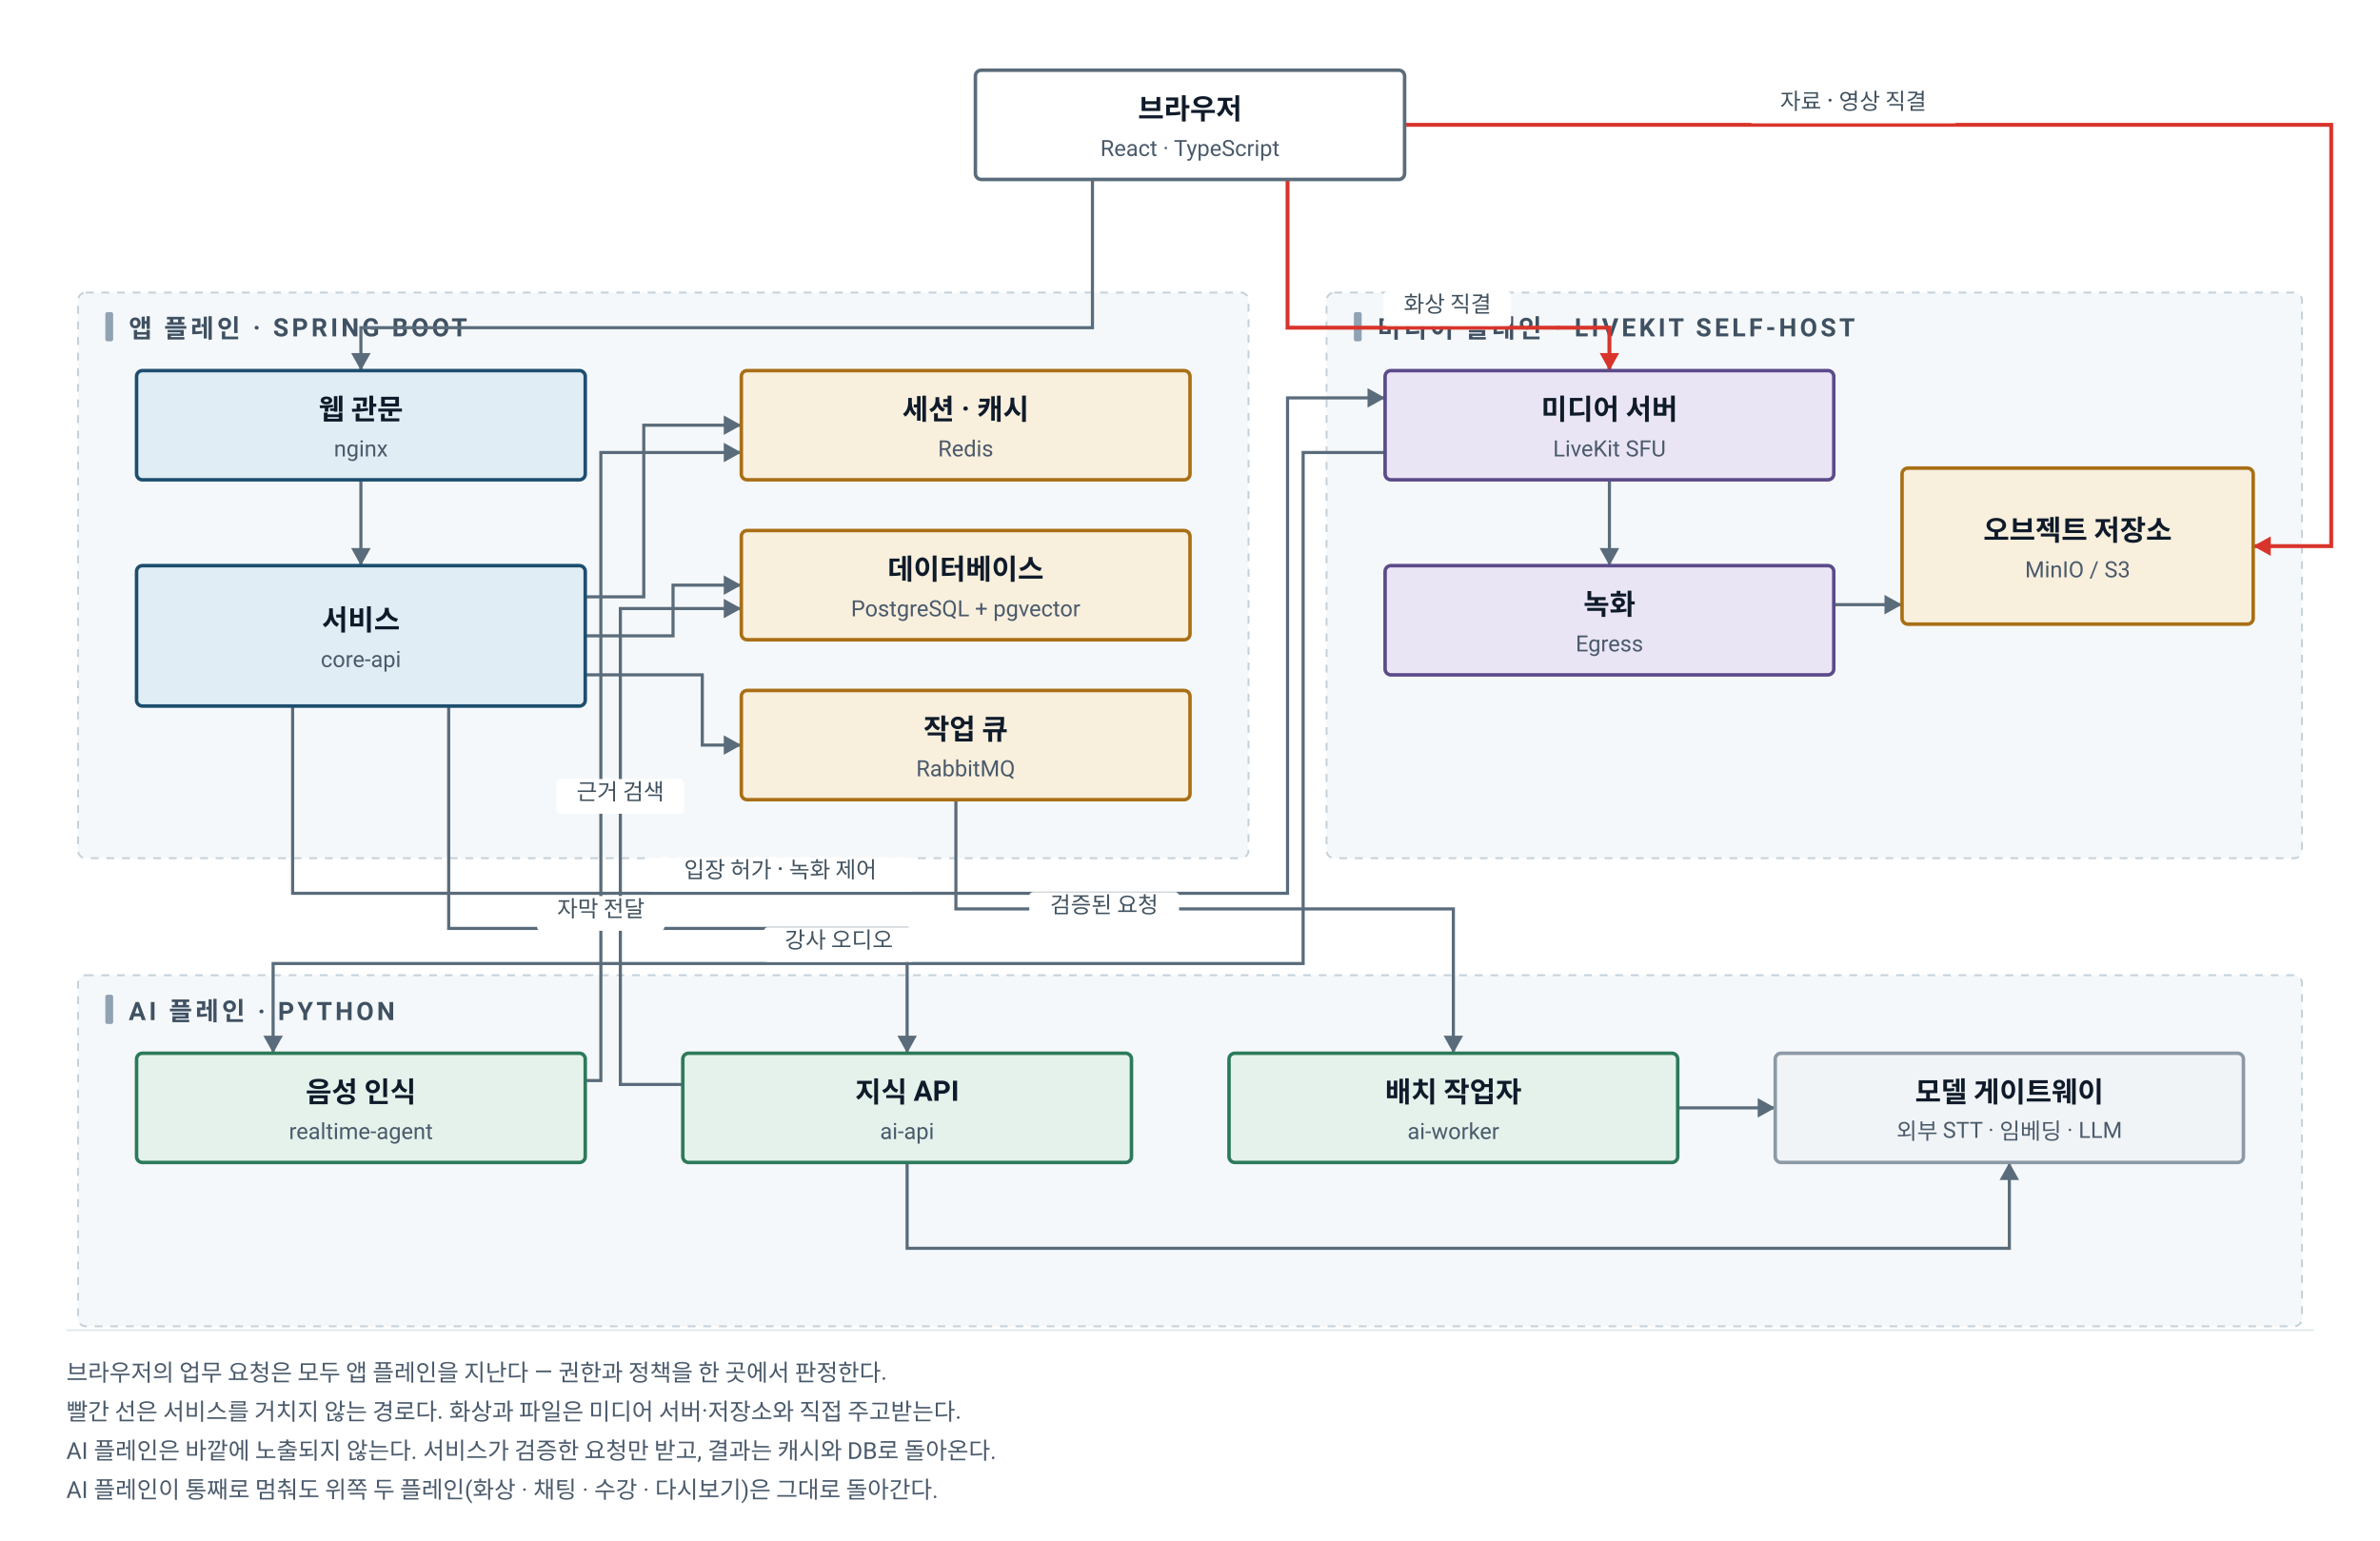
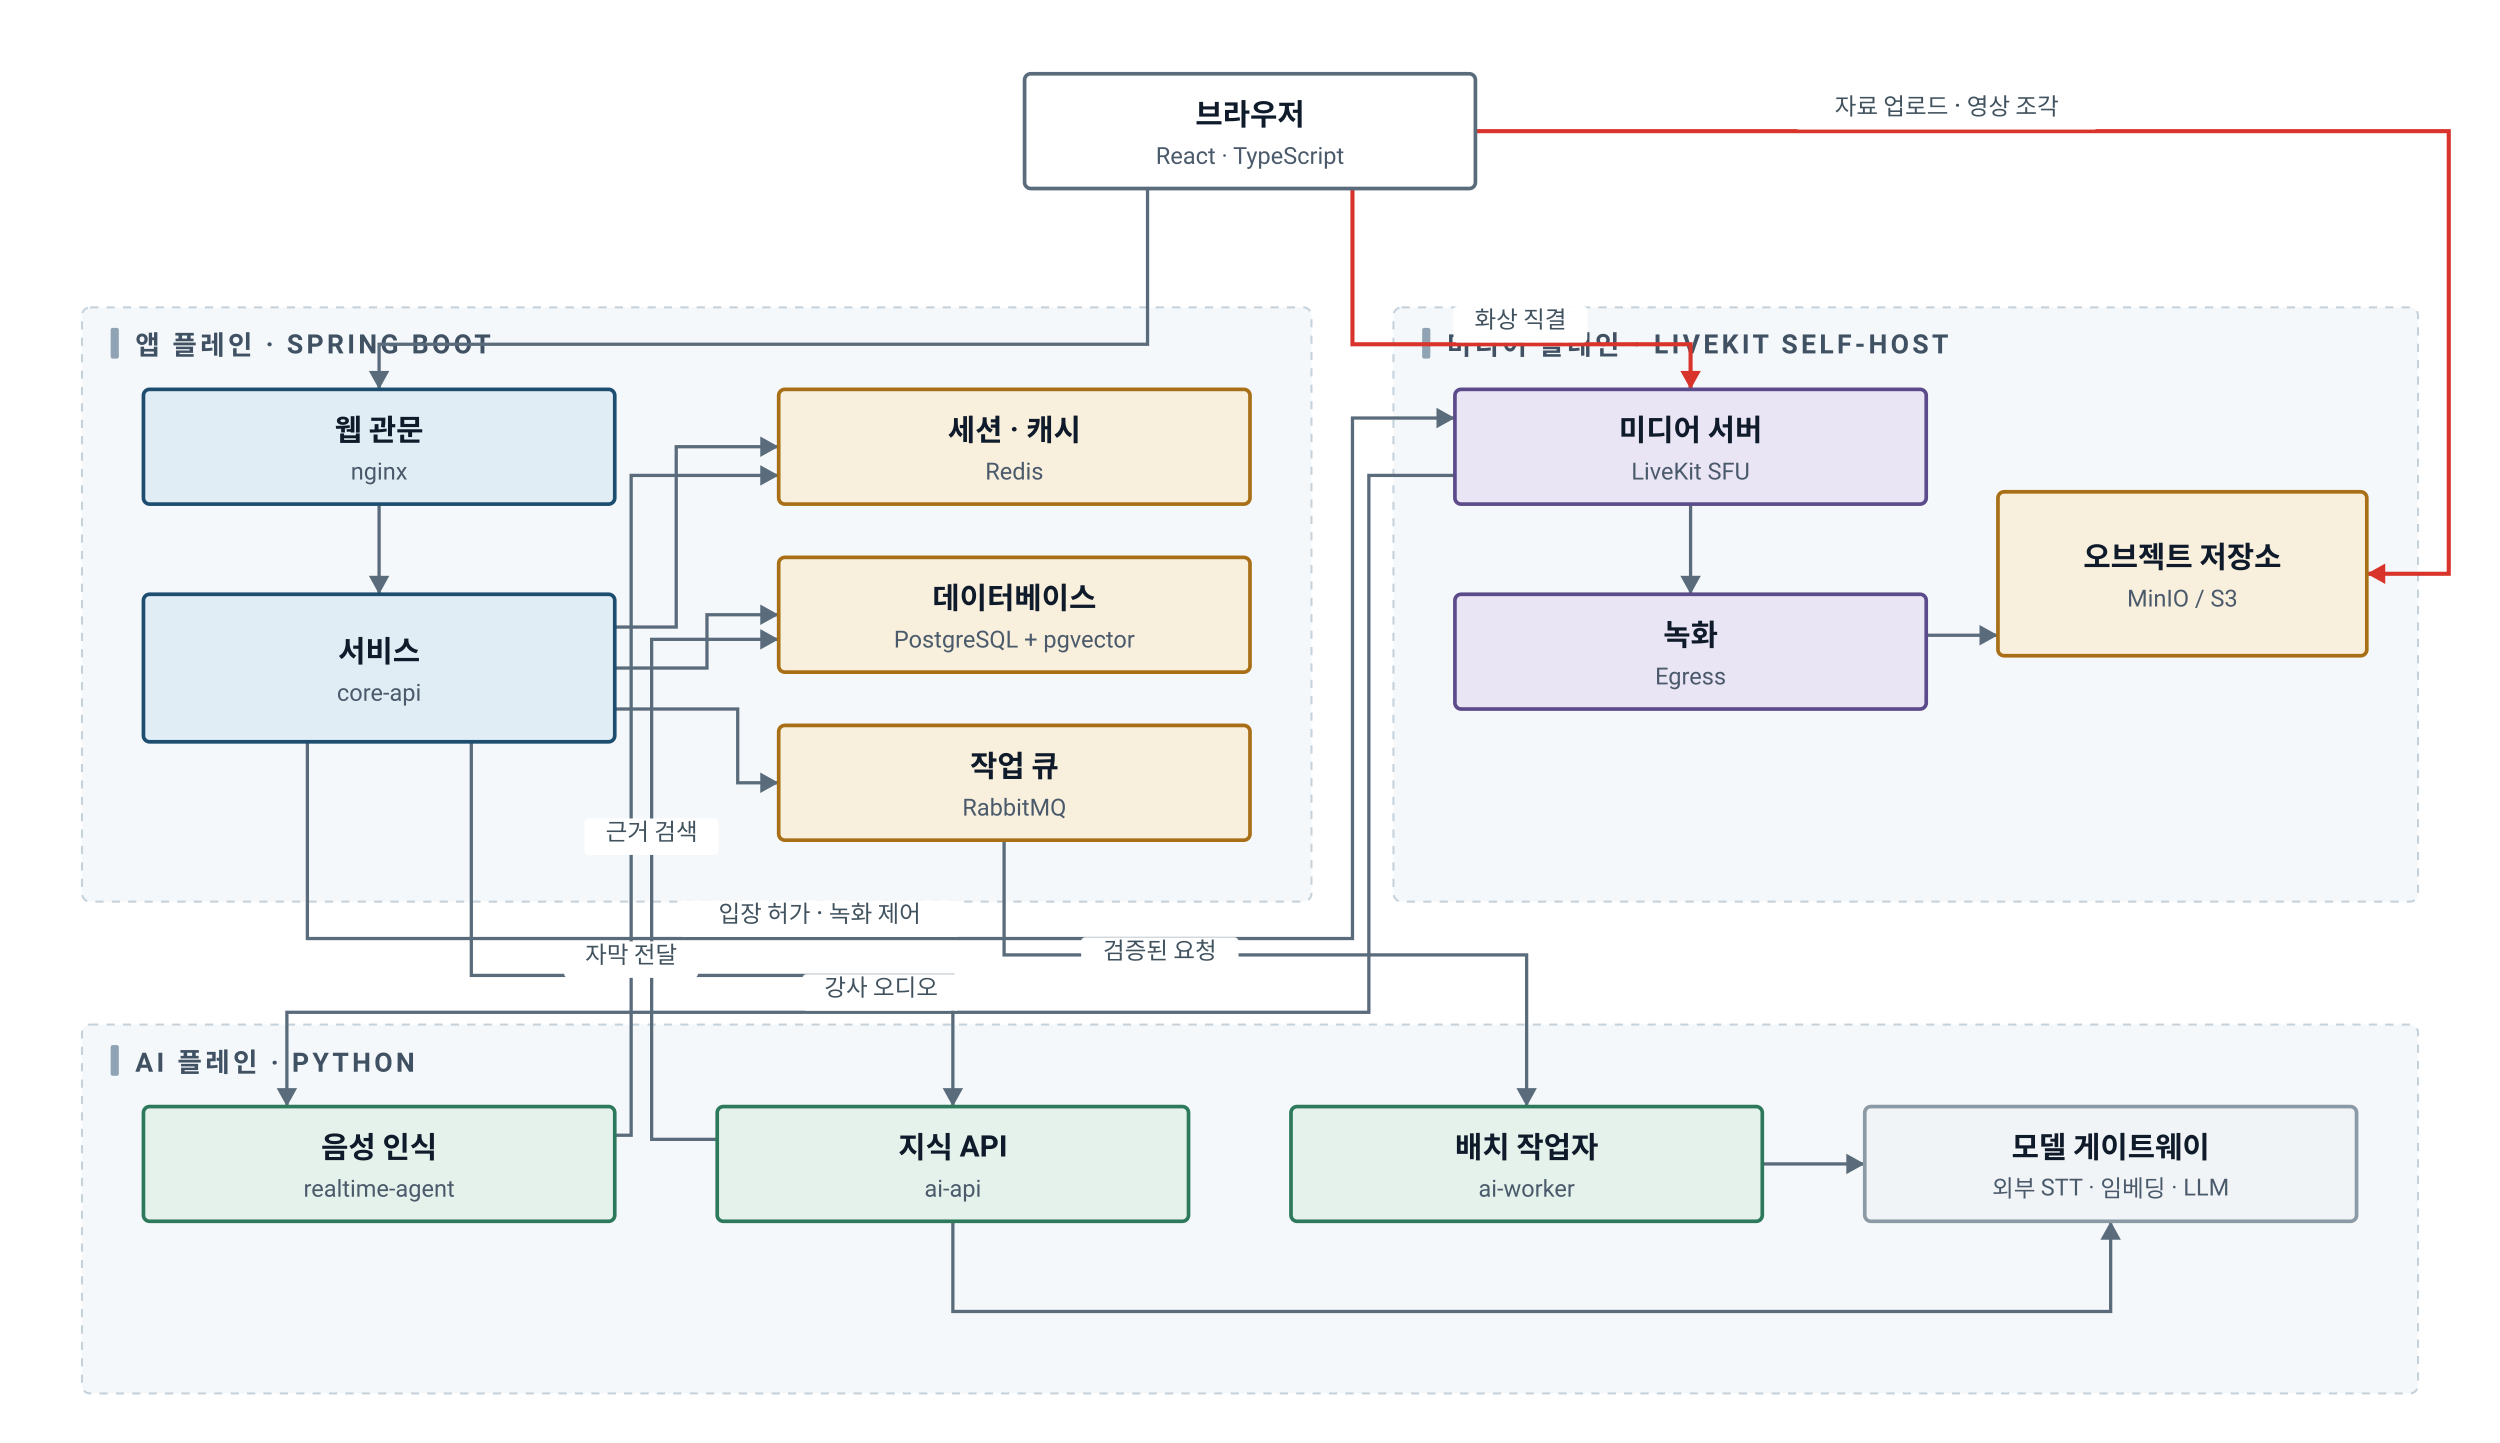
- <svg xmlns="http://www.w3.org/2000/svg" viewBox="0 0 1220 790" width="1220" height="790" role="img">
+ <svg xmlns="http://www.w3.org/2000/svg" viewBox="0 0 1220 704" width="1220" height="704" role="img">
  <style>text{font-family:system-ui,-apple-system,"Segoe UI",Roboto,"Malgun Gothic","Apple SD Gothic Neo","Noto Sans KR",sans-serif}</style>
  <rect width="100%" height="100%" fill="#FFFFFF" />
  <rect x="40" y="150" width="600" height="290" rx="4" fill="#F5F8FA" stroke="#C6D2DB" stroke-width="1" stroke-dasharray="4 4" />
  <rect x="54" y="160" width="4" height="15" rx="1" fill="#8FA3B4" />
  <text x="66" y="173" font-size="13" font-weight="700" fill="#3F5162" letter-spacing="1.6">앱 플레인 · SPRING BOOT</text>
  <rect x="680" y="150" width="500" height="290" rx="4" fill="#F5F8FA" stroke="#C6D2DB" stroke-width="1" stroke-dasharray="4 4" />
  <rect x="694" y="160" width="4" height="15" rx="1" fill="#8FA3B4" />
  <text x="706" y="173" font-size="13" font-weight="700" fill="#3F5162" letter-spacing="1.6">미디어 플레인 · LIVEKIT SELF-HOST</text>
  <rect x="40" y="500" width="1140" height="180" rx="4" fill="#F5F8FA" stroke="#C6D2DB" stroke-width="1" stroke-dasharray="4 4" />
  <rect x="54" y="510" width="4" height="15" rx="1" fill="#8FA3B4" />
  <text x="66" y="523" font-size="13" font-weight="700" fill="#3F5162" letter-spacing="1.6">AI 플레인 · PYTHON</text>
  <path d="M560,92 V168 H185 V190" fill="none" stroke="#5A6C7B" stroke-width="1.6" />
  <path d="M185,190 l-5,-9 l10,0 z" fill="#5A6C7B" />
  <path d="M660,92 V168 H825 V190" fill="none" stroke="#D9342B" stroke-width="2" />
  <path d="M825,190 l-5,-9 l10,0 z" fill="#D9342B" />
  <path d="M720,64 H1195 V280 H1155" fill="none" stroke="#D9342B" stroke-width="2" />
  <path d="M1155,280 l9,-5 l0,10 z" fill="#D9342B" />
  <path d="M185,246 V290" fill="none" stroke="#5A6C7B" stroke-width="1.6" />
  <path d="M185,290 l-5,-9 l10,0 z" fill="#5A6C7B" />
  <path d="M300,306 H330 V218 H380" fill="none" stroke="#5A6C7B" stroke-width="1.6" />
  <path d="M380,218 l-9,-5 l0,10 z" fill="#5A6C7B" />
  <path d="M300,326 H345 V300 H380" fill="none" stroke="#5A6C7B" stroke-width="1.6" />
  <path d="M380,300 l-9,-5 l0,10 z" fill="#5A6C7B" />
  <path d="M300,346 H360 V382 H380" fill="none" stroke="#5A6C7B" stroke-width="1.6" />
  <path d="M380,382 l-9,-5 l0,10 z" fill="#5A6C7B" />
  <path d="M150,362 V458 H660 V204 H710" fill="none" stroke="#5A6C7B" stroke-width="1.6" />
  <path d="M710,204 l-9,-5 l0,10 z" fill="#5A6C7B" />
  <path d="M230,362 V476 H465 V540" fill="none" stroke="#5A6C7B" stroke-width="1.6" />
  <path d="M465,540 l-5,-9 l10,0 z" fill="#5A6C7B" />
  <path d="M710,232 H668 V494 H140 V540" fill="none" stroke="#5A6C7B" stroke-width="1.6" />
  <path d="M140,540 l-5,-9 l10,0 z" fill="#5A6C7B" />
  <path d="M825,246 V290" fill="none" stroke="#5A6C7B" stroke-width="1.6" />
  <path d="M825,290 l-5,-9 l10,0 z" fill="#5A6C7B" />
  <path d="M940,310 H975" fill="none" stroke="#5A6C7B" stroke-width="1.6" />
  <path d="M975,310 l-9,-5 l0,10 z" fill="#5A6C7B" />
  <path d="M490,410 V466 H745 V540" fill="none" stroke="#5A6C7B" stroke-width="1.6" />
  <path d="M745,540 l-5,-9 l10,0 z" fill="#5A6C7B" />
  <path d="M465,596 V640 H1030 V596" fill="none" stroke="#5A6C7B" stroke-width="1.6" />
  <path d="M1030,596 l-5,9 l10,0 z" fill="#5A6C7B" />
  <path d="M860,568 H910" fill="none" stroke="#5A6C7B" stroke-width="1.6" />
  <path d="M910,568 l-9,-5 l0,10 z" fill="#5A6C7B" />
  <path d="M350,556 H318 V312 H380" fill="none" stroke="#5A6C7B" stroke-width="1.6" />
  <path d="M380,312 l-9,-5 l0,10 z" fill="#5A6C7B" />
  <path d="M300,554 H308 V232 H380" fill="none" stroke="#5A6C7B" stroke-width="1.6" />
  <path d="M380,232 l-9,-5 l0,10 z" fill="#5A6C7B" />
  <rect x="709.3" y="149.4" width="65.3" height="17.8" fill="#FFFFFF" rx="2" />
  <text x="742" y="160" text-anchor="middle" font-size="11.5" fill="#41525F" font-weight="500">화상 직결</text>
-   <rect x="896.4" y="45.4" width="107.3" height="17.8" fill="#FFFFFF" rx="2" />
-   <text x="950" y="56" text-anchor="middle" font-size="11.5" fill="#41525F" font-weight="500">자료 · 영상 직결</text>
+   <rect x="875.9" y="45.4" width="148.1" height="17.8" fill="#FFFFFF" rx="2" />
+   <text x="950" y="56" text-anchor="middle" font-size="11.5" fill="#41525F" font-weight="500">자료 업로드 · 영상 조각</text>
  <rect x="331.7" y="439.4" width="136.6" height="17.8" fill="#FFFFFF" rx="2" />
  <text x="400" y="450" text-anchor="middle" font-size="11.5" fill="#41525F" font-weight="500">입장 허가 · 녹화 제어</text>
  <rect x="527.6" y="457.4" width="76.8" height="17.8" fill="#FFFFFF" rx="2" />
  <text x="566" y="468" text-anchor="middle" font-size="11.5" fill="#41525F" font-weight="500">검증된 요청</text>
  <rect x="391.6" y="475.4" width="76.8" height="17.8" fill="#FFFFFF" rx="2" />
  <text x="430" y="486" text-anchor="middle" font-size="11.5" fill="#41525F" font-weight="500">강사 오디오</text>
  <rect x="285.3" y="399.4" width="65.3" height="17.8" fill="#FFFFFF" rx="2" />
  <text x="318" y="410" text-anchor="middle" font-size="11.5" fill="#41525F" font-weight="500">근거 검색</text>
  <rect x="275.3" y="459.4" width="65.3" height="17.8" fill="#FFFFFF" rx="2" />
  <text x="308" y="470" text-anchor="middle" font-size="11.5" fill="#41525F" font-weight="500">자막 전달</text>
  <rect x="500" y="36" width="220" height="56" rx="3" fill="#FFFFFF" stroke="#5A6C7B" stroke-width="1.8" />
  <text x="610.0" y="61.0" text-anchor="middle" font-size="14.5" font-weight="650" fill="#0F1B2A">브라우저</text>
  <text x="610.0" y="80.0" text-anchor="middle" font-size="11.5" fill="#4A5A6B">React · TypeScript</text>
  <rect x="70" y="190" width="230" height="56" rx="3" fill="#E1EDF4" stroke="#1D4E6F" stroke-width="1.8" />
  <text x="185.0" y="215.0" text-anchor="middle" font-size="14.5" font-weight="650" fill="#0F1B2A">웹 관문</text>
  <text x="185.0" y="234.0" text-anchor="middle" font-size="11.5" fill="#4A5A6B">nginx</text>
  <rect x="70" y="290" width="230" height="72" rx="3" fill="#E1EDF4" stroke="#1D4E6F" stroke-width="1.8" />
  <text x="185.0" y="323.0" text-anchor="middle" font-size="14.5" font-weight="650" fill="#0F1B2A">서비스</text>
  <text x="185.0" y="342.0" text-anchor="middle" font-size="11.5" fill="#4A5A6B">core-api</text>
  <rect x="380" y="190" width="230" height="56" rx="3" fill="#F8EFDD" stroke="#A96F16" stroke-width="1.8" />
  <text x="495.0" y="215.0" text-anchor="middle" font-size="14.5" font-weight="650" fill="#0F1B2A">세션 · 캐시</text>
  <text x="495.0" y="234.0" text-anchor="middle" font-size="11.5" fill="#4A5A6B">Redis</text>
  <rect x="380" y="272" width="230" height="56" rx="3" fill="#F8EFDD" stroke="#A96F16" stroke-width="1.8" />
  <text x="495.0" y="297.0" text-anchor="middle" font-size="14.5" font-weight="650" fill="#0F1B2A">데이터베이스</text>
  <text x="495.0" y="316.0" text-anchor="middle" font-size="11.5" fill="#4A5A6B">PostgreSQL + pgvector</text>
  <rect x="380" y="354" width="230" height="56" rx="3" fill="#F8EFDD" stroke="#A96F16" stroke-width="1.8" />
  <text x="495.0" y="379.0" text-anchor="middle" font-size="14.5" font-weight="650" fill="#0F1B2A">작업 큐</text>
  <text x="495.0" y="398.0" text-anchor="middle" font-size="11.5" fill="#4A5A6B">RabbitMQ</text>
  <rect x="710" y="190" width="230" height="56" rx="3" fill="#EAE5F5" stroke="#5B4B8A" stroke-width="1.8" />
  <text x="825.0" y="215.0" text-anchor="middle" font-size="14.5" font-weight="650" fill="#0F1B2A">미디어 서버</text>
  <text x="825.0" y="234.0" text-anchor="middle" font-size="11.5" fill="#4A5A6B">LiveKit SFU</text>
  <rect x="710" y="290" width="230" height="56" rx="3" fill="#EAE5F5" stroke="#5B4B8A" stroke-width="1.8" />
  <text x="825.0" y="315.0" text-anchor="middle" font-size="14.5" font-weight="650" fill="#0F1B2A">녹화</text>
  <text x="825.0" y="334.0" text-anchor="middle" font-size="11.5" fill="#4A5A6B">Egress</text>
  <rect x="975" y="240" width="180" height="80" rx="3" fill="#F8EFDD" stroke="#A96F16" stroke-width="1.8" />
  <text x="1065.0" y="277.0" text-anchor="middle" font-size="14.5" font-weight="650" fill="#0F1B2A">오브젝트 저장소</text>
  <text x="1065.0" y="296.0" text-anchor="middle" font-size="11.5" fill="#4A5A6B">MinIO / S3</text>
  <rect x="70" y="540" width="230" height="56" rx="3" fill="#E4F2EB" stroke="#2C7A5B" stroke-width="1.8" />
  <text x="185.0" y="565.0" text-anchor="middle" font-size="14.5" font-weight="650" fill="#0F1B2A">음성 인식</text>
  <text x="185.0" y="584.0" text-anchor="middle" font-size="11.5" fill="#4A5A6B">realtime-agent</text>
  <rect x="350" y="540" width="230" height="56" rx="3" fill="#E4F2EB" stroke="#2C7A5B" stroke-width="1.8" />
  <text x="465.0" y="565.0" text-anchor="middle" font-size="14.5" font-weight="650" fill="#0F1B2A">지식 API</text>
  <text x="465.0" y="584.0" text-anchor="middle" font-size="11.5" fill="#4A5A6B">ai-api</text>
  <rect x="630" y="540" width="230" height="56" rx="3" fill="#E4F2EB" stroke="#2C7A5B" stroke-width="1.8" />
  <text x="745.0" y="565.0" text-anchor="middle" font-size="14.5" font-weight="650" fill="#0F1B2A">배치 작업자</text>
  <text x="745.0" y="584.0" text-anchor="middle" font-size="11.5" fill="#4A5A6B">ai-worker</text>
  <rect x="910" y="540" width="240" height="56" rx="3" fill="#F1F4F6" stroke="#8C9AA6" stroke-width="1.8" />
  <text x="1030.0" y="565.0" text-anchor="middle" font-size="14.5" font-weight="650" fill="#0F1B2A">모델 게이트웨이</text>
  <text x="1030.0" y="584.0" text-anchor="middle" font-size="11.5" fill="#4A5A6B">외부 STT · 임베딩 · LLM</text>
-   <line x1="34" y1="682" x2="1186" y2="682" stroke="#E3E9ED" />
-   <text x="34" y="708" font-size="12" fill="#4A5A6B">브라우저의 업무 요청은 모두 앱 플레인을 지난다 — 권한과 정책을 한 곳에서 판정한다.</text>
-   <text x="34" y="728" font-size="12" fill="#4A5A6B">빨간 선은 서비스를 거치지 않는 경로다. 화상과 파일은 미디어 서버·저장소와 직접 주고받는다.</text>
-   <text x="34" y="748" font-size="12" fill="#4A5A6B">AI 플레인은 바깥에 노출되지 않는다. 서비스가 검증한 요청만 받고, 결과는 캐시와 DB로 돌아온다.</text>
-   <text x="34" y="768" font-size="12" fill="#4A5A6B">AI 플레인이 통째로 멈춰도 위쪽 두 플레인(화상 · 채팅 · 수강 · 다시보기)은 그대로 돌아간다.</text>
</svg>
